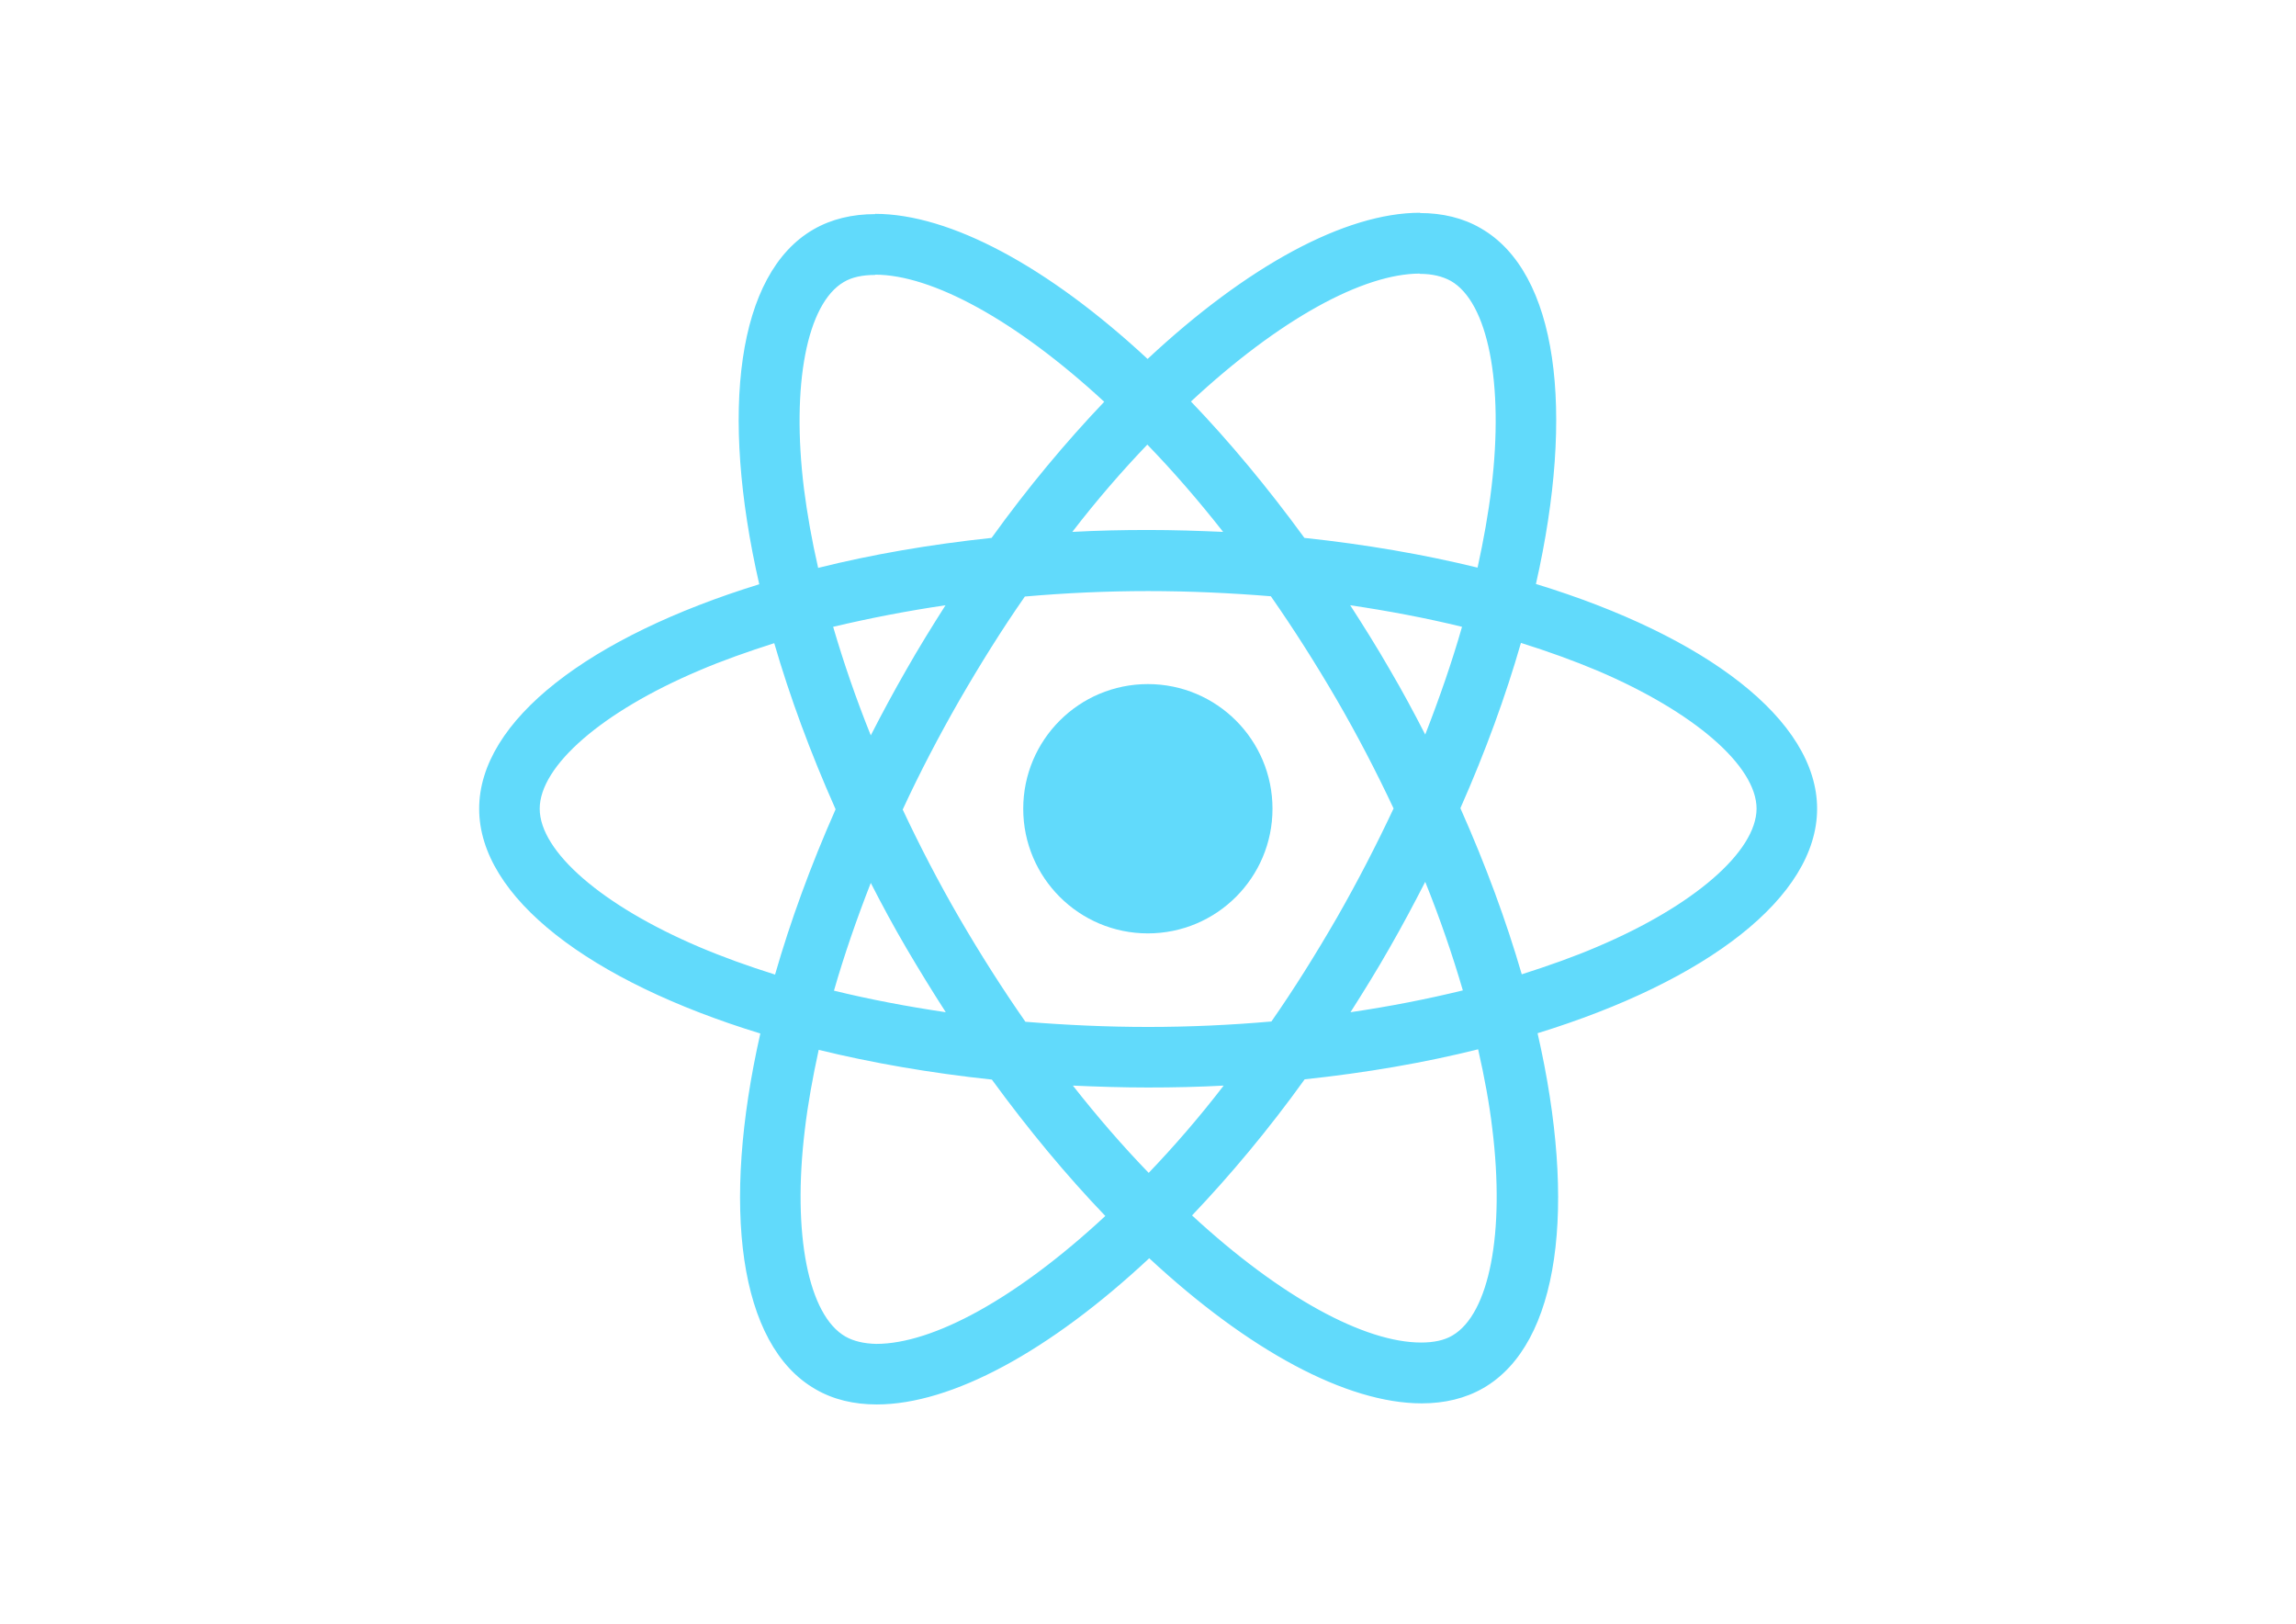
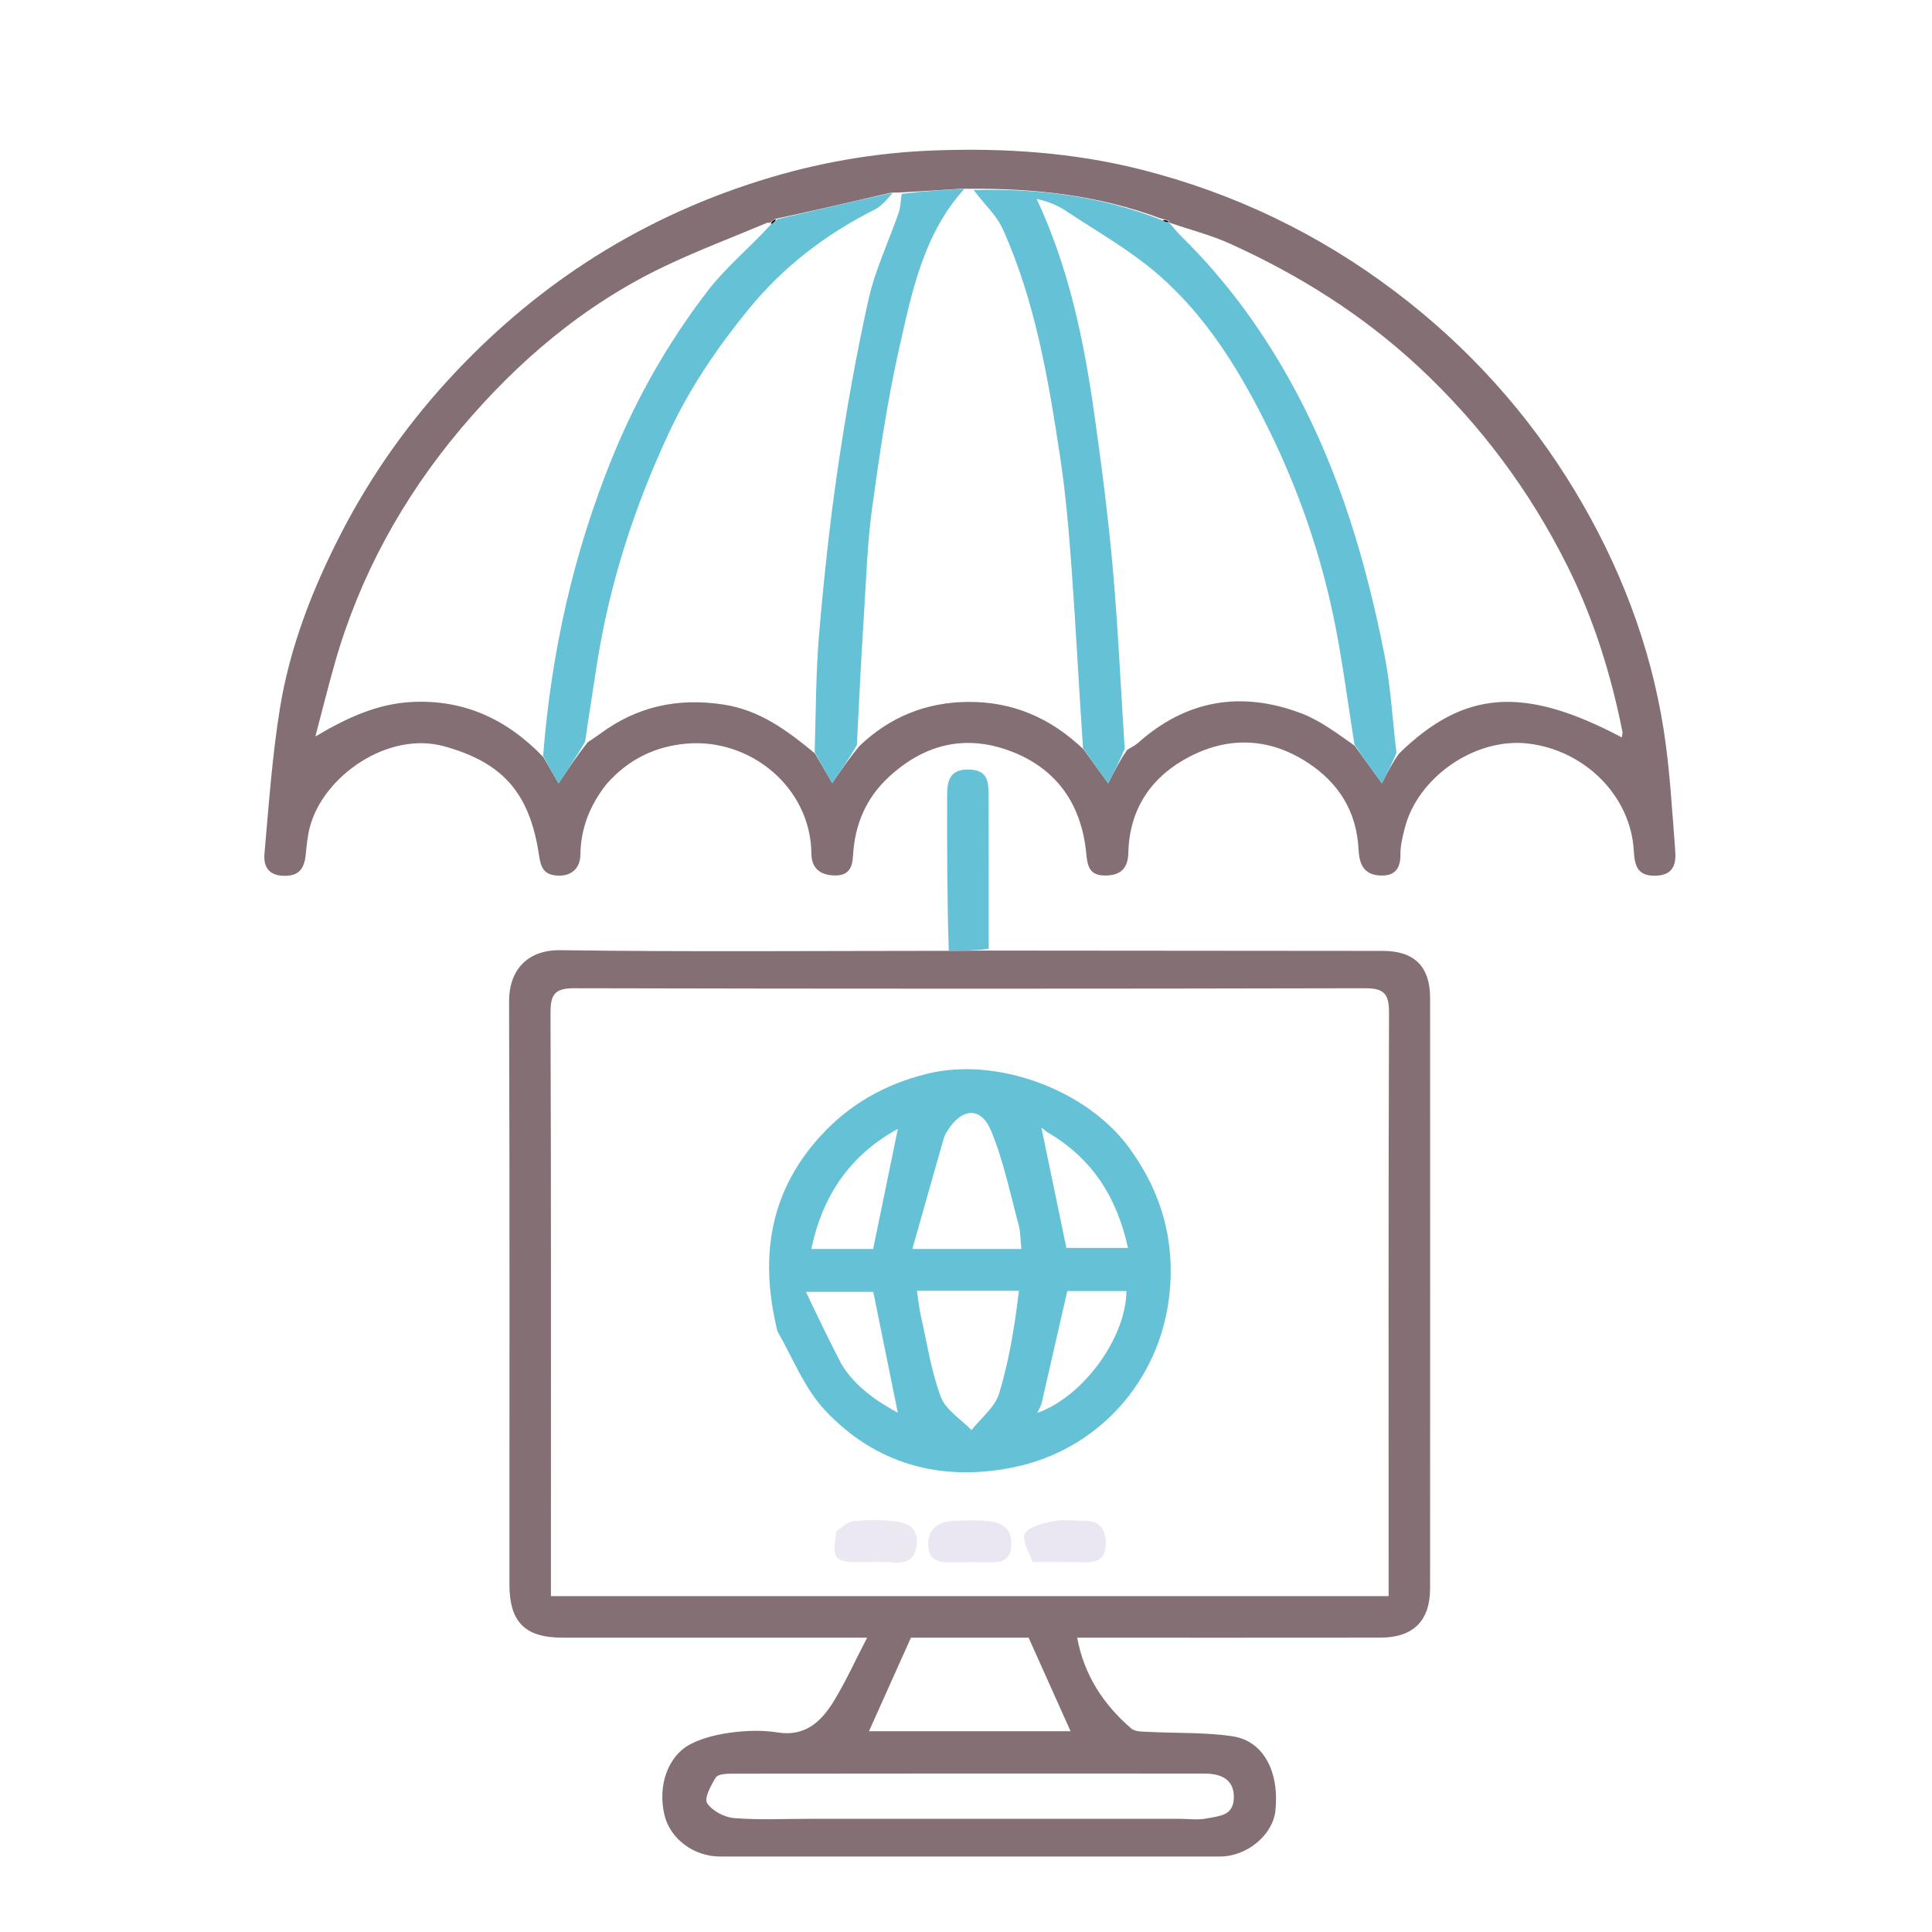
- <svg xmlns="http://www.w3.org/2000/svg" viewBox="0 0 841.9 595.3">
-   <g fill="#61DAFB">
-     <path d="M666.3 296.5c0-32.5-40.7-63.3-103.1-82.4 14.4-63.6 8-114.2-20.2-130.4-6.5-3.8-14.1-5.6-22.4-5.6v22.3c4.6 0 8.3.9 11.4 2.6 13.6 7.8 19.5 37.5 14.9 75.7-1.1 9.4-2.9 19.3-5.1 29.4-19.6-4.8-41-8.5-63.5-10.9-13.5-18.5-27.5-35.3-41.6-50 32.6-30.3 63.2-46.9 84-46.9V78c-27.5 0-63.5 19.6-99.9 53.6-36.4-33.8-72.4-53.2-99.9-53.2v22.3c20.7 0 51.4 16.5 84 46.6-14 14.7-28 31.4-41.3 49.9-22.6 2.4-44 6.1-63.6 11-2.3-10-4-19.7-5.2-29-4.7-38.2 1.1-67.9 14.6-75.8 3-1.8 6.9-2.6 11.5-2.6V78.5c-8.4 0-16 1.8-22.6 5.6-28.1 16.2-34.4 66.7-19.9 130.1-62.2 19.2-102.7 49.9-102.7 82.3 0 32.5 40.7 63.3 103.1 82.4-14.4 63.6-8 114.2 20.2 130.4 6.5 3.8 14.1 5.6 22.5 5.6 27.5 0 63.5-19.6 99.9-53.6 36.4 33.8 72.4 53.2 99.9 53.2 8.4 0 16-1.8 22.6-5.6 28.1-16.2 34.4-66.7 19.9-130.1 62-19.1 102.5-49.9 102.5-82.3zm-130.2-66.7c-3.7 12.9-8.3 26.2-13.5 39.5-4.1-8-8.4-16-13.1-24-4.6-8-9.5-15.8-14.4-23.4 14.2 2.1 27.9 4.7 41 7.9zm-45.8 106.5c-7.8 13.5-15.8 26.3-24.1 38.2-14.9 1.3-30 2-45.2 2-15.1 0-30.2-.7-45-1.9-8.3-11.9-16.4-24.6-24.2-38-7.6-13.1-14.5-26.4-20.8-39.8 6.2-13.4 13.2-26.8 20.7-39.9 7.8-13.5 15.8-26.3 24.1-38.2 14.9-1.3 30-2 45.2-2 15.1 0 30.2.7 45 1.9 8.3 11.9 16.4 24.6 24.2 38 7.6 13.1 14.5 26.4 20.8 39.8-6.3 13.4-13.2 26.8-20.7 39.9zm32.3-13c5.4 13.4 10 26.8 13.8 39.8-13.1 3.2-26.9 5.9-41.2 8 4.9-7.7 9.8-15.6 14.4-23.7 4.6-8 8.9-16.1 13-24.1zM421.2 430c-9.3-9.6-18.6-20.3-27.8-32 9 .4 18.2.7 27.5.7 9.4 0 18.7-.2 27.8-.7-9 11.7-18.3 22.4-27.5 32zm-74.4-58.9c-14.2-2.1-27.9-4.7-41-7.9 3.7-12.9 8.3-26.2 13.5-39.5 4.1 8 8.4 16 13.1 24 4.7 8 9.5 15.8 14.4 23.4zM420.7 163c9.3 9.6 18.6 20.3 27.8 32-9-.4-18.2-.7-27.5-.7-9.4 0-18.7.2-27.8.7 9-11.7 18.3-22.4 27.5-32zm-74 58.9c-4.9 7.7-9.8 15.6-14.4 23.7-4.6 8-8.9 16-13 24-5.4-13.4-10-26.8-13.8-39.8 13.1-3.1 26.9-5.8 41.2-7.9zm-90.5 125.2c-35.4-15.1-58.3-34.9-58.3-50.6 0-15.7 22.9-35.6 58.3-50.6 8.6-3.7 18-7 27.7-10.1 5.7 19.6 13.2 40 22.5 60.9-9.2 20.8-16.6 41.1-22.2 60.6-9.9-3.1-19.3-6.5-28-10.2zM310 490c-13.6-7.8-19.5-37.5-14.9-75.7 1.1-9.4 2.9-19.3 5.1-29.4 19.6 4.8 41 8.5 63.5 10.9 13.5 18.5 27.5 35.3 41.6 50-32.6 30.3-63.2 46.9-84 46.9-4.5-.1-8.3-1-11.3-2.7zm237.2-76.2c4.7 38.2-1.1 67.9-14.6 75.8-3 1.8-6.9 2.6-11.5 2.6-20.7 0-51.4-16.5-84-46.6 14-14.7 28-31.4 41.3-49.9 22.6-2.4 44-6.1 63.6-11 2.3 10.1 4.1 19.8 5.2 29.1zm38.5-66.7c-8.6 3.7-18 7-27.7 10.1-5.7-19.6-13.2-40-22.5-60.9 9.2-20.8 16.6-41.1 22.2-60.6 9.9 3.1 19.3 6.5 28.1 10.2 35.4 15.1 58.3 34.9 58.3 50.6-.1 15.7-23 35.6-58.4 50.6zM320.8 78.4z" />
-     <circle cx="420.9" cy="296.5" r="45.7" />
-     <path d="M520.5 78.1z" />
-   </g>
+ <svg xmlns="http://www.w3.org/2000/svg" version="1.1" id="Layer_1" x="0px" y="0px" width="100%" viewBox="0 0 512 512" enable-background="new 0 0 512 512" xml:space="preserve">
+   <path fill="#000000" opacity="0" stroke="none" d=" M513,183   C513,293.307 513,403.113 513,512.96   C342.402,512.96 171.804,512.96 1.103,512.96   C1.103,342.444 1.103,171.887 1.103,1.165   C171.667,1.165 342.333,1.165 513,1.165   C513,61.53 513,122.015 513,183  M250.046,251.982   C216.216,251.988 182.381,252.279 148.557,251.812   C139.389,251.685 134.881,257.484 134.908,265.342   C135.088,316.837 134.997,368.334 135.003,419.83   C135.005,429.866 139.1,433.993 149.051,433.997   C173.549,434.007 198.048,434 222.546,434   C224.484,434 226.423,434 229.796,434   C226.56,440.236 224.083,445.746 220.946,450.85   C217.636,456.234 213.39,460.307 206.016,459.111   C202.119,458.478 197.987,458.618 194.049,459.111   C190.388,459.57 186.587,460.436 183.304,462.05   C176.994,465.151 174.209,473.223 176.1,481.045   C177.619,487.326 183.871,491.996 190.827,491.997   C234.99,492.003 279.154,492.004 323.317,491.996   C330.443,491.995 337.299,486.309 337.992,479.876   C339.1,469.586 334.86,461.387 326.709,460.147   C319.399,459.035 311.874,459.364 304.448,458.971   C302.857,458.887 300.824,458.965 299.781,458.061   C292.46,451.721 287.314,444.009 285.461,434   C312.563,434 339.221,434.024 365.88,433.987   C374.529,433.974 378.985,429.528 378.989,420.927   C379.011,368.764 379.007,316.601 378.992,264.439   C378.99,256.139 374.796,252.007 366.512,252   C331.682,251.971 296.852,251.943 262.003,250.993   C262.002,237.689 262.034,224.385 261.979,211.081   C261.964,207.578 262.034,204.061 256.832,203.931   C251.543,203.799 250.998,207.04 250.997,211.006   C250.997,224.642 250.986,238.279 250.046,251.982  M160.969,207.55   C166.558,201.154 173.759,197.75 182.062,197.059   C198.845,195.661 214.863,208.635 215.033,226.267   C215.07,230.052 217.301,231.893 221.054,232.004   C224.701,232.113 225.874,230.233 226.062,226.771   C226.508,218.6 229.452,211.506 235.632,205.828   C245.288,196.955 256.332,194.495 268.436,199.305   C280.381,204.051 286.669,213.53 287.87,226.196   C288.2,229.68 288.791,232.002 292.822,232.018   C296.878,232.034 298.924,230.218 299.015,226.081   C299.276,214.247 305.238,205.666 315.378,200.457   C325.879,195.063 336.646,195.557 346.714,202.215   C354.894,207.626 359.527,215.157 360.033,225.115   C360.209,228.592 361.145,231.716 365.523,232.002   C369.617,232.27 371.162,230.3 371.132,226.322   C371.115,224.068 371.698,221.774 372.252,219.558   C375.635,206.015 390.889,195.414 404.916,197.043   C420.024,198.797 432.166,210.955 432.976,225.471   C433.191,229.334 433.886,232.258 438.851,232.07   C443.683,231.888 444.221,228.745 443.944,225.272   C443.095,214.617 442.541,203.897 440.884,193.357   C437.336,170.783 429.152,149.669 417.434,130.2   C405.036,109.603 389.049,91.891 369.792,77.319   C349.533,61.988 327.088,51.191 302.438,44.946   C284.439,40.386 266.219,39.189 247.688,39.864   C231.78,40.442 216.374,43.161 201.283,47.914   C170.083,57.74 143.386,74.628 120.863,98.456   C108.652,111.375 98.483,125.669 90.415,141.306   C82.833,156.003 76.77,171.536 74.139,187.977   C72.117,200.612 71.218,213.435 70.088,226.198   C69.813,229.298 70.867,231.927 75.062,232.092   C79.267,232.256 80.631,230.176 81.012,226.554   C81.268,224.114 81.48,221.636 82.092,219.273   C85.603,205.712 102.812,193.605 117.815,197.805   C132.978,202.05 140.384,209.846 142.864,226.773   C143.364,230.184 144.323,231.898 147.906,232.047   C151.825,232.209 153.753,229.645 153.796,226.681   C153.897,219.592 156.211,213.549 160.969,207.55  z" />
+   <path fill="#846F75" opacity="1" stroke="none" d=" M262.022,251.914   C296.852,251.943 331.682,251.971 366.512,252   C374.796,252.007 378.99,256.139 378.992,264.439   C379.007,316.601 379.011,368.764 378.989,420.927   C378.985,429.528 374.529,433.974 365.88,433.987   C339.221,434.024 312.563,434 285.461,434   C287.314,444.009 292.46,451.721 299.781,458.061   C300.824,458.965 302.857,458.887 304.448,458.971   C311.874,459.364 319.399,459.035 326.709,460.147   C334.86,461.387 339.1,469.586 337.992,479.876   C337.299,486.309 330.443,491.995 323.317,491.996   C279.154,492.004 234.99,492.003 190.827,491.997   C183.871,491.996 177.619,487.326 176.1,481.045   C174.209,473.223 176.994,465.151 183.304,462.05   C186.587,460.436 190.388,459.57 194.049,459.111   C197.987,458.618 202.119,458.478 206.016,459.111   C213.39,460.307 217.636,456.234 220.946,450.85   C224.083,445.746 226.56,440.236 229.796,434   C226.423,434 224.484,434 222.546,434   C198.048,434 173.549,434.007 149.051,433.997   C139.1,433.993 135.005,429.866 135.003,419.83   C134.997,368.334 135.088,316.837 134.908,265.342   C134.881,257.484 139.389,251.685 148.557,251.812   C182.381,252.279 216.216,251.988 250.971,251.981   C255.271,251.958 258.646,251.936 262.022,251.914  M222.5,423   C270.9,423 319.299,423 368,423   C368,420.621 368.001,418.974 368.001,417.328   C368,367.684 367.931,318.04 368.106,268.397   C368.124,263.403 366.835,261.879 361.707,261.891   C291.906,262.053 222.105,262.053 152.304,261.89   C147.2,261.878 145.874,263.339 145.892,268.364   C146.071,318.007 146,367.652 146,417.296   C146,419.065 146,420.835 146,423   C171.589,423 196.544,423 222.5,423  M215.5,482   C247.813,482 280.125,482 312.438,482   C314.936,481.999 317.521,482.397 319.911,481.887   C322.906,481.249 326.785,481.338 326.975,476.592   C327.147,472.319 324.617,470.015 319.155,470.013   C277.349,469.99 235.542,469.991 193.736,470.042   C192.335,470.043 190.203,470.209 189.679,471.069   C188.414,473.147 186.56,476.55 187.392,477.834   C188.725,479.894 191.961,481.602 194.528,481.813   C201.146,482.356 207.838,481.998 215.5,482  M256.501,434   C251.199,434 245.897,434 241.41,434   C237.522,442.663 233.893,450.751 230.286,458.789   C247.932,458.789 266.082,458.789 283.708,458.789   C280.096,450.731 276.474,442.653 272.595,434   C268.103,434 262.801,434 256.501,434  z" />
+   <path fill="#846F75" opacity="1" stroke="none" d=" M160.717,207.813   C156.211,213.549 153.897,219.592 153.796,226.681   C153.753,229.645 151.825,232.209 147.906,232.047   C144.323,231.898 143.364,230.184 142.864,226.773   C140.384,209.846 132.978,202.05 117.815,197.805   C102.812,193.605 85.603,205.712 82.092,219.273   C81.48,221.636 81.268,224.114 81.012,226.554   C80.631,230.176 79.267,232.256 75.062,232.092   C70.867,231.927 69.813,229.298 70.088,226.198   C71.218,213.435 72.117,200.612 74.139,187.977   C76.77,171.536 82.833,156.003 90.415,141.306   C98.483,125.669 108.652,111.375 120.863,98.456   C143.386,74.628 170.083,57.74 201.283,47.914   C216.374,43.161 231.78,40.442 247.688,39.864   C266.219,39.189 284.439,40.386 302.438,44.946   C327.088,51.191 349.533,61.988 369.792,77.319   C389.049,91.891 405.036,109.603 417.434,130.2   C429.152,149.669 437.336,170.783 440.884,193.357   C442.541,203.897 443.095,214.617 443.944,225.272   C444.221,228.745 443.683,231.888 438.851,232.07   C433.886,232.258 433.191,229.334 432.976,225.471   C432.166,210.955 420.024,198.797 404.916,197.043   C390.889,195.414 375.635,206.015 372.252,219.558   C371.698,221.774 371.115,224.068 371.132,226.322   C371.162,230.3 369.617,232.27 365.523,232.002   C361.145,231.716 360.209,228.592 360.033,225.115   C359.527,215.157 354.894,207.626 346.714,202.215   C336.646,195.557 325.879,195.063 315.378,200.457   C305.238,205.666 299.276,214.247 299.015,226.081   C298.924,230.218 296.878,232.034 292.822,232.018   C288.791,232.002 288.2,229.68 287.87,226.196   C286.669,213.53 280.381,204.051 268.436,199.305   C256.332,194.495 245.288,196.955 235.632,205.828   C229.452,211.506 226.508,218.6 226.062,226.771   C225.874,230.233 224.701,232.113 221.054,232.004   C217.301,231.893 215.07,230.052 215.033,226.267   C214.863,208.635 198.845,195.661 182.062,197.059   C173.759,197.75 166.558,201.154 160.717,207.813  M204.062,59.005   C204.062,59.005 204.168,59.048 203.359,59.014   C194.213,62.87 184.897,66.374 175.953,70.653   C154.684,80.828 137.028,95.867 122.011,113.74   C106.706,131.957 95.34,152.592 88.762,175.634   C86.911,182.116 85.297,188.666 83.574,195.185   C91.935,190.22 100.035,186.453 109.321,186.023   C122.927,185.395 134.286,190.504 144.002,200.65   C145.189,202.695 146.377,204.739 148.031,207.588   C150.723,203.552 152.923,200.254 155.754,196.708   C156.827,195.979 157.928,195.287 158.967,194.514   C168.798,187.201 179.592,184.842 191.802,186.725   C201.367,188.2 208.525,193.522 215.967,199.663   C217.358,202.045 218.748,204.427 220.55,207.514   C223.047,203.885 225.089,200.916 227.747,197.709   C235.807,189.995 245.433,186.087 256.573,186.013   C268.248,185.936 278.282,190.128 287.153,198.579   C289.15,201.337 291.146,204.095 293.678,207.592   C295.44,204.129 296.769,201.514 298.739,198.699   C299.7,198.094 300.769,197.611 301.606,196.866   C314.449,185.424 329.048,183.039 344.89,189.055   C349.835,190.932 354.224,194.275 359.023,197.636   C361.246,200.711 363.469,203.786 366.211,207.579   C367.816,204.455 368.975,202.201 370.744,199.712   C388.011,182.847 403.824,181.691 429.794,195.42   C429.858,194.914 430.056,194.395 429.964,193.934   C426.925,178.632 422.281,163.804 415.312,149.865   C405.404,130.048 392.382,112.552 376.069,97.34   C361.183,83.459 344.323,72.906 325.958,64.573   C320.807,62.236 315.219,60.865 309.937,59.005   C309.937,59.005 309.994,59.105 309.83,58.483   C309.228,58.349 308.626,58.214 307.333,57.802   C291.387,51.854 274.81,49.924 257.296,50.026   C256.885,50.036 256.474,50.045 255.129,49.986   C249.719,50.337 244.31,50.689 238.268,51.025   C237.847,51.041 237.426,51.056 236.167,51.053   C226.103,53.396 216.039,55.739 205.333,58.036   C204.89,58.393 204.448,58.749 204.062,59.005  z" />
+   <path fill="#65C1D6" opacity="1" stroke="none" d=" M262.013,251.454   C258.646,251.936 255.271,251.958 251.437,251.947   C250.986,238.279 250.997,224.642 250.997,211.006   C250.998,207.04 251.543,203.799 256.832,203.931   C262.034,204.061 261.964,207.578 261.979,211.081   C262.034,224.385 262.002,237.689 262.013,251.454  z" />
+   <path fill="#000000" opacity="0" stroke="none" d=" M222,423   C196.544,423 171.589,423 146,423   C146,420.835 146,419.065 146,417.296   C146,367.652 146.071,318.007 145.892,268.364   C145.874,263.339 147.2,261.878 152.304,261.89   C222.105,262.053 291.906,262.053 361.707,261.891   C366.835,261.879 368.124,263.403 368.106,268.397   C367.931,318.04 368,367.684 368.001,417.328   C368.001,418.974 368,420.621 368,423   C319.299,423 270.9,423 222,423  M206.052,353.189   C210.186,360.112 213.269,368.022 218.661,373.763   C232.026,387.991 249.155,392.709 268.24,388.923   C291.038,384.401 307.224,365.956 309.847,343.606   C311.529,329.279 307.983,316.053 299.146,304.054   C287.897,288.78 264.202,279.98 245.723,284.554   C234.563,287.315 225.221,292.563 217.524,300.967   C203.851,315.896 201.26,333.305 206.052,353.189  M221.41,406.07   C220.466,413.285 221.058,413.993 228.044,413.999   C230.867,414.001 233.719,413.744 236.505,414.06   C240.618,414.526 242.765,412.895 242.977,408.84   C243.209,404.41 239.897,403.422 236.597,403.081   C233.146,402.726 229.608,402.77 226.155,403.11   C224.693,403.254 223.35,404.6 221.41,406.07  M274.104,413.998   C278.42,413.998 282.74,413.884 287.051,414.034   C290.767,414.163 293.126,413.175 293.035,408.874   C292.951,404.879 291.13,402.936 287.128,402.994   C284.472,403.032 281.733,402.594 279.182,403.112   C276.461,403.664 272.941,404.42 271.619,406.353   C270.634,407.792 272.594,411.247 274.104,413.998  M253.699,414   C256.354,414 259.012,413.93 261.664,414.018   C265.093,414.131 267.952,413.803 268.04,409.274   C268.129,404.67 265.148,403.421 261.516,403.057   C258.723,402.776 255.878,402.942 253.058,403.014   C248.399,403.132 245.998,405.345 245.98,409.192   C245.958,414.115 249.28,414.128 253.699,414  z" />
+   <path fill="#000000" opacity="0" stroke="none" d=" M215,482   C207.838,481.998 201.146,482.356 194.528,481.813   C191.961,481.602 188.725,479.894 187.392,477.834   C186.56,476.55 188.414,473.147 189.679,471.069   C190.203,470.209 192.335,470.043 193.736,470.042   C235.542,469.991 277.349,469.99 319.155,470.013   C324.617,470.015 327.147,472.319 326.975,476.592   C326.785,481.338 322.906,481.249 319.911,481.887   C317.521,482.397 314.936,481.999 312.438,482   C280.125,482 247.813,482 215,482  z" />
+   <path fill="#000000" opacity="0" stroke="none" d=" M257,434   C262.801,434 268.103,434 272.595,434   C276.474,442.653 280.096,450.731 283.708,458.789   C266.082,458.789 247.932,458.789 230.286,458.789   C233.893,450.751 237.522,442.663 241.41,434   C245.897,434 251.199,434 257,434  z" />
+   <path fill="#000000" opacity="0" stroke="none" d=" M256.064,50.055   C256.474,50.045 256.885,50.036 257.722,50.352   C260.735,54.023 264.094,57.021 265.778,60.772   C274.355,79.877 277.79,100.376 280.915,120.877   C282.417,130.734 283.258,140.71 283.982,150.662   C285.127,166.411 285.922,182.186 286.865,197.949   C278.282,190.128 268.248,185.936 256.573,186.013   C245.433,186.087 235.807,189.995 227.381,197.364   C227.673,185.36 228.267,173.698 229.005,162.045   C229.586,152.882 229.88,143.665 231.129,134.586   C233.049,120.625 235.084,106.629 238.164,92.893   C241.579,77.663 244.643,62.044 256.064,50.055  z" />
+   <path fill="#000000" opacity="0" stroke="none" d=" M358.867,196.947   C354.224,194.275 349.835,190.932 344.89,189.055   C329.048,183.039 314.449,185.424 301.606,196.866   C300.769,197.611 299.7,198.094 298.376,198.339   C297.01,182.227 296.31,166.447 294.913,150.73   C293.685,136.918 291.909,123.142 289.957,109.41   C287.207,90.074 283.275,71.013 274.728,52.716   C277.492,53.342 280.066,54.29 282.29,55.766   C290.656,61.317 299.54,66.315 307.061,72.863   C319.74,83.9 328.506,98.206 335.902,113.124   C344.241,129.943 350.34,147.677 353.938,166.145   C355.925,176.345 357.246,186.676 358.867,196.947  z" />
+   <path fill="#000000" opacity="0" stroke="none" d=" M215.838,198.956   C208.525,193.522 201.367,188.2 191.802,186.725   C179.592,184.842 168.798,187.201 158.967,194.514   C157.928,195.287 156.827,195.979 155.385,196.404   C156.008,189.855 157.047,183.618 157.982,177.365   C161.288,155.257 168.089,134.191 177.581,114.045   C183.005,102.534 190.148,92.056 198.249,82.106   C207.572,70.656 218.801,62.08 231.843,55.513   C233.811,54.522 235.297,52.576 237.005,51.072   C237.426,51.056 237.847,51.041 238.634,51.379   C238.715,53.329 238.633,54.997 238.109,56.512   C235.468,64.134 231.909,71.537 230.168,79.351   C226.887,94.079 224.255,108.98 222.054,123.912   C219.913,138.443 218.36,153.079 217.098,167.716   C216.205,178.088 216.226,188.54 215.838,198.956  z" />
+   <path fill="#000000" opacity="0" stroke="none" d=" M143.868,199.945   C134.286,190.504 122.927,185.395 109.321,186.023   C100.035,186.453 91.935,190.22 83.574,195.185   C85.297,188.666 86.911,182.116 88.762,175.634   C95.34,152.592 106.706,131.957 122.011,113.74   C137.028,95.867 154.684,80.828 175.953,70.653   C184.897,66.374 194.213,62.87 203.986,59.362   C198.837,65.514 192.369,70.788 187.429,77.233   C177.095,90.716 168.7,105.427 162.263,121.249   C151.976,146.534 146.095,172.801 143.868,199.945  z" />
+   <path fill="#000000" opacity="0" stroke="none" d=" M309.831,59.051   C315.219,60.865 320.807,62.236 325.958,64.573   C344.323,72.906 361.183,83.459 376.069,97.34   C392.382,112.552 405.404,130.048 415.312,149.865   C422.281,163.804 426.925,178.632 429.964,193.934   C430.056,194.395 429.858,194.914 429.794,195.42   C403.824,181.691 388.011,182.847 370.381,199.388   C369.001,190.481 368.541,181.786 366.861,173.334   C362.039,149.059 355.111,125.495 343.289,103.48   C335.202,88.417 325.423,74.808 313.268,62.847   C312.054,61.651 310.973,60.319 309.831,59.051  z" />
+   <path fill="#65C1D6" opacity="1" stroke="none" d=" M309.884,59.028   C310.973,60.319 312.054,61.651 313.268,62.847   C325.423,74.808 335.202,88.417 343.289,103.48   C355.111,125.495 362.039,149.059 366.861,173.334   C368.541,181.786 369.001,190.481 370.075,199.505   C368.975,202.201 367.816,204.455 366.211,207.579   C363.469,203.786 361.246,200.711 358.945,197.292   C357.246,186.676 355.925,176.345 353.938,166.145   C350.34,147.677 344.241,129.943 335.902,113.124   C328.506,98.206 319.74,83.9 307.061,72.863   C299.54,66.315 290.656,61.317 282.29,55.766   C280.066,54.29 277.492,53.342 274.728,52.716   C283.275,71.013 287.207,90.074 289.957,109.41   C291.909,123.142 293.685,136.918 294.913,150.73   C296.31,166.447 297.01,182.227 298.055,198.439   C296.769,201.514 295.44,204.129 293.678,207.592   C291.146,204.095 289.15,201.337 287.009,198.264   C285.922,182.186 285.127,166.411 283.982,150.662   C283.258,140.71 282.417,130.734 280.915,120.877   C277.79,100.376 274.355,79.877 265.778,60.772   C264.094,57.021 260.735,54.023 258.03,50.359   C274.81,49.924 291.387,51.854 307.801,58.283   C308.844,58.878 309.419,58.992 309.994,59.105   C309.994,59.105 309.937,59.005 309.884,59.028  z" />
+   <path fill="#65C1D6" opacity="1" stroke="none" d=" M143.935,200.297   C146.095,172.801 151.976,146.534 162.263,121.249   C168.7,105.427 177.095,90.716 187.429,77.233   C192.369,70.788 198.837,65.514 204.391,59.379   C204.168,59.048 204.062,59.005 204.3,59.316   C205.017,59.112 205.496,58.597 205.975,58.082   C216.039,55.739 226.103,53.396 236.586,51.062   C235.297,52.576 233.811,54.522 231.843,55.513   C218.801,62.08 207.572,70.656 198.249,82.106   C190.148,92.056 183.005,102.534 177.581,114.045   C168.089,134.191 161.288,155.257 157.982,177.365   C157.047,183.618 156.008,189.855 155.07,196.528   C152.923,200.254 150.723,203.552 148.031,207.588   C146.377,204.739 145.189,202.695 143.935,200.297  z" />
+   <path fill="#65C1D6" opacity="1" stroke="none" d=" M215.903,199.309   C216.226,188.54 216.205,178.088 217.098,167.716   C218.36,153.079 219.913,138.443 222.054,123.912   C224.255,108.98 226.887,94.079 230.168,79.351   C231.909,71.537 235.468,64.134 238.109,56.512   C238.633,54.997 238.715,53.329 238.95,51.386   C244.31,50.689 249.719,50.337 255.596,50.021   C244.643,62.044 241.579,77.663 238.164,92.893   C235.084,106.629 233.049,120.625 231.129,134.586   C229.88,143.665 229.586,152.882 229.005,162.045   C228.267,173.698 227.673,185.36 227.074,197.482   C225.089,200.916 223.047,203.885 220.55,207.514   C218.748,204.427 217.358,202.045 215.903,199.309  z" />
+   <path fill="#000000" opacity="1" stroke="none" d=" M309.912,58.794   C309.419,58.992 308.844,58.878 308.147,58.422   C308.626,58.214 309.228,58.349 309.912,58.794  z" />
+   <path fill="#000000" opacity="1" stroke="none" d=" M205.654,58.059   C205.496,58.597 205.017,59.112 204.272,59.367   C204.448,58.749 204.89,58.393 205.654,58.059  z" />
+   <path fill="#65C1D6" opacity="1" stroke="none" d=" M206.023,352.775   C201.26,333.305 203.851,315.896 217.524,300.967   C225.221,292.563 234.563,287.315 245.723,284.554   C264.202,279.98 287.897,288.78 299.146,304.054   C307.983,316.053 311.529,329.279 309.847,343.606   C307.224,365.956 291.038,384.401 268.24,388.923   C249.155,392.709 232.026,387.991 218.661,373.763   C213.269,368.022 210.186,360.112 206.023,352.775  M270.035,342.064   C261.098,342.064 252.161,342.064 242.999,342.064   C243.374,344.534 243.564,346.621 244.021,348.647   C245.652,355.87 246.749,363.306 249.323,370.184   C250.62,373.649 254.66,376.086 257.46,378.988   C259.976,375.782 263.665,372.933 264.775,369.298   C267.442,360.559 268.9,351.451 270.035,342.064  M248.668,330.999   C256.058,330.999 263.448,330.999 270.669,330.999   C270.403,328.455 270.457,326.464 269.956,324.623   C267.684,316.261 265.959,307.649 262.662,299.697   C259.99,293.252 254.997,293.562 251.202,299.482   C250.767,300.162 250.328,300.885 250.109,301.65   C247.382,311.172 244.697,320.705 241.784,330.999   C244.779,330.999 246.247,330.999 248.668,330.999  M222.982,361.482   C226.718,367.653 232.473,371.373 237.933,374.404   C235.78,363.791 233.584,352.972 231.428,342.351   C225.894,342.351 220.517,342.351 213.576,342.351   C216.819,349.149 219.638,355.059 222.982,361.482  M275.978,372.143   C275.651,372.844 275.323,373.544 274.907,374.435   C287.068,370.122 298.414,354.532 298.514,342.142   C293.222,342.142 287.93,342.142 282.845,342.142   C280.588,351.985 278.362,361.69 275.978,372.143  M222.566,330.999   C225.535,330.999 228.505,330.999 231.393,330.999   C233.62,320.164 235.785,309.625 237.936,299.162   C225.483,305.992 218.006,316.576 215.013,330.999   C217.378,330.999 219.499,330.999 222.566,330.999  M277.544,300.031   C277.048,299.655 276.552,299.278 275.982,298.846   C278.226,309.64 280.42,320.194 282.605,330.706   C288.007,330.706 293.395,330.706 298.935,330.706   C296.029,317.57 289.75,307.177 277.544,300.031  z" />
+   <path fill="#EBE8F2" opacity="1" stroke="none" d=" M221.681,405.735   C223.35,404.6 224.693,403.254 226.155,403.11   C229.608,402.77 233.146,402.726 236.597,403.081   C239.897,403.422 243.209,404.41 242.977,408.84   C242.765,412.895 240.618,414.526 236.505,414.06   C233.719,413.744 230.867,414.001 228.044,413.999   C221.058,413.993 220.466,413.285 221.681,405.735  z" />
+   <path fill="#EBE7F2" opacity="1" stroke="none" d=" M273.674,413.901   C272.594,411.247 270.634,407.792 271.619,406.353   C272.941,404.42 276.461,403.664 279.182,403.112   C281.733,402.594 284.472,403.032 287.128,402.994   C291.13,402.936 292.951,404.879 293.035,408.874   C293.126,413.175 290.767,414.163 287.051,414.034   C282.74,413.884 278.42,413.998 273.674,413.901  z" />
+   <path fill="#EBE7F2" opacity="1" stroke="none" d=" M253.232,414   C249.28,414.128 245.958,414.115 245.98,409.192   C245.998,405.345 248.399,403.132 253.058,403.014   C255.878,402.942 258.723,402.776 261.516,403.057   C265.148,403.421 268.129,404.67 268.04,409.274   C267.952,413.803 265.093,414.131 261.664,414.018   C259.012,413.93 256.354,414 253.232,414  z" />
+   <path fill="#000000" opacity="0" stroke="none" d=" M270.44,342.278   C268.9,351.451 267.442,360.559 264.775,369.298   C263.665,372.933 259.976,375.782 257.46,378.988   C254.66,376.086 250.62,373.649 249.323,370.184   C246.749,363.306 245.652,355.87 244.021,348.647   C243.564,346.621 243.374,344.534 242.999,342.064   C252.161,342.064 261.098,342.064 270.44,342.278  z" />
+   <path fill="#000000" opacity="0" stroke="none" d=" M248.191,330.999   C246.247,330.999 244.779,330.999 241.784,330.999   C244.697,320.705 247.382,311.172 250.109,301.65   C250.328,300.885 250.767,300.162 251.202,299.482   C254.997,293.562 259.99,293.252 262.662,299.697   C265.959,307.649 267.684,316.261 269.956,324.623   C270.457,326.464 270.403,328.455 270.669,330.999   C263.448,330.999 256.058,330.999 248.191,330.999  z" />
+   <path fill="#000000" opacity="0" stroke="none" d=" M222.72,361.226   C219.638,355.059 216.819,349.149 213.576,342.351   C220.517,342.351 225.894,342.351 231.428,342.351   C233.584,352.972 235.78,363.791 237.933,374.404   C232.473,371.373 226.718,367.653 222.72,361.226  z" />
+   <path fill="#000000" opacity="0" stroke="none" d=" M276.057,371.77   C278.362,361.69 280.588,351.985 282.845,342.142   C287.93,342.142 293.222,342.142 298.514,342.142   C298.414,354.532 287.068,370.122 274.907,374.435   C275.323,373.544 275.651,372.844 276.057,371.77  z" />
+   <path fill="#000000" opacity="0" stroke="none" d=" M222.092,330.999   C219.499,330.999 217.378,330.999 215.013,330.999   C218.006,316.576 225.483,305.992 237.936,299.162   C235.785,309.625 233.62,320.164 231.393,330.999   C228.505,330.999 225.535,330.999 222.092,330.999  z" />
+   <path fill="#000000" opacity="0" stroke="none" d=" M277.798,300.288   C289.75,307.177 296.029,317.57 298.935,330.706   C293.395,330.706 288.007,330.706 282.605,330.706   C280.42,320.194 278.226,309.64 275.982,298.846   C276.552,299.278 277.048,299.655 277.798,300.288  z" />
</svg>
